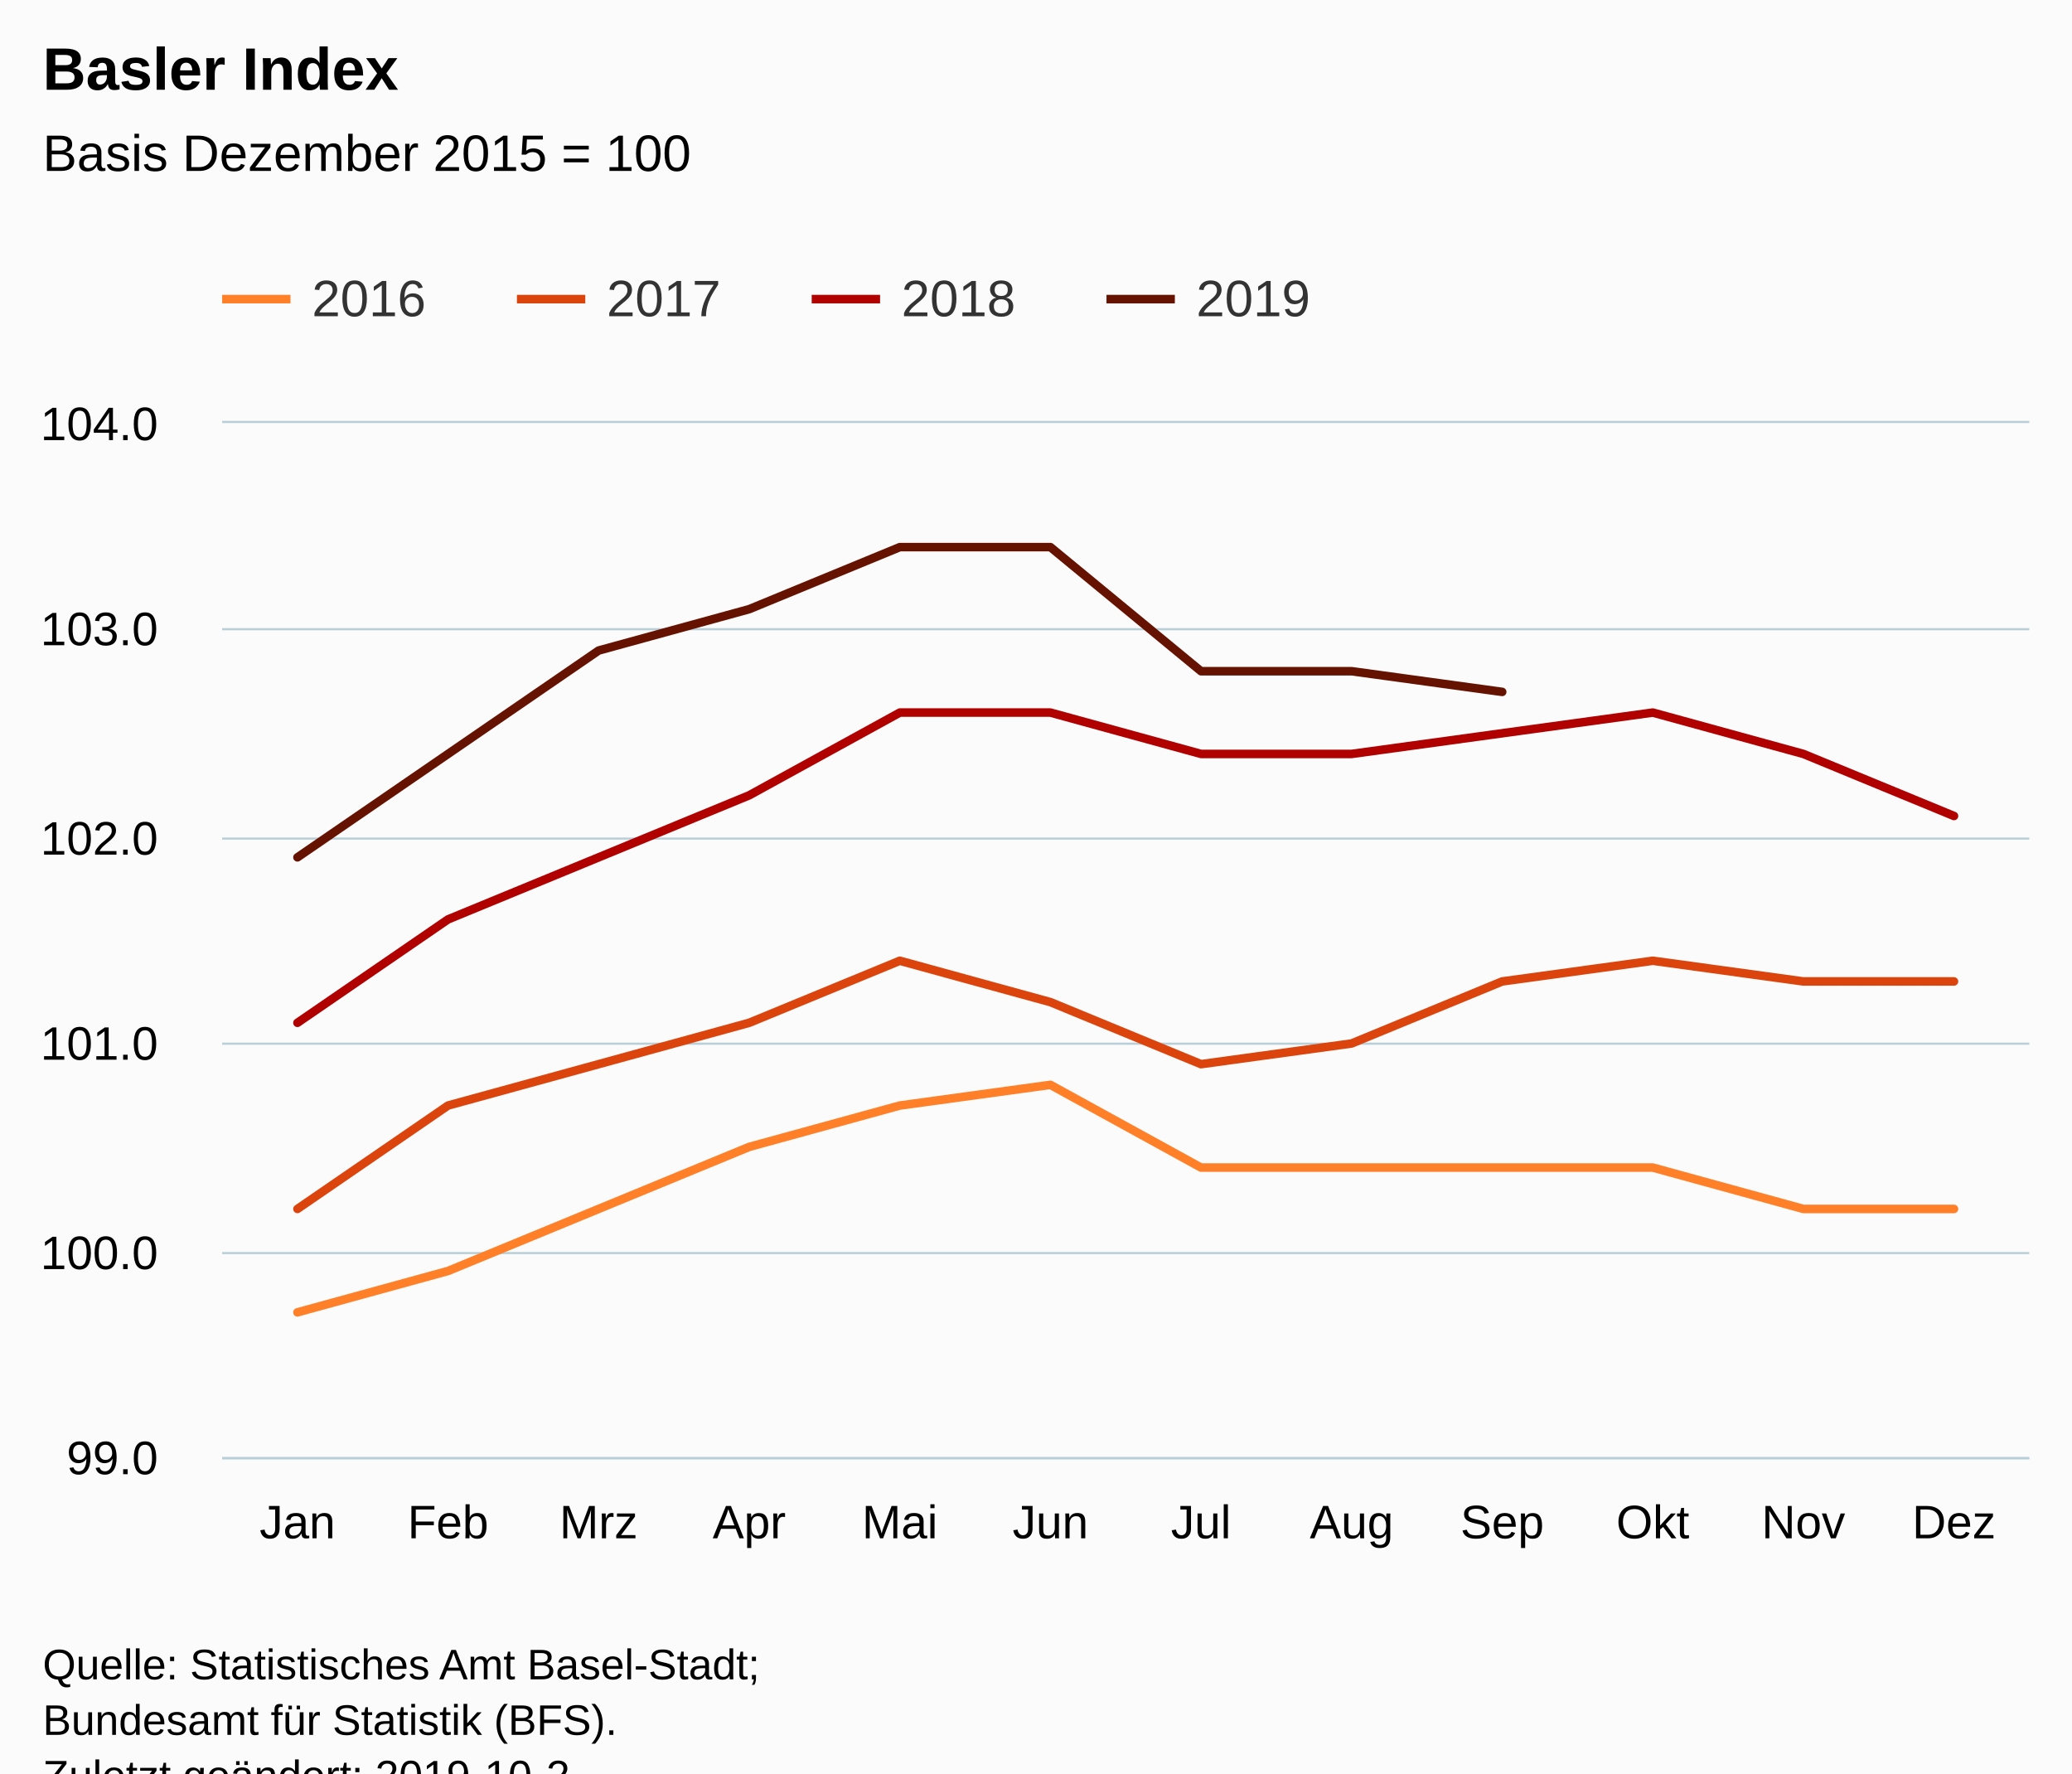
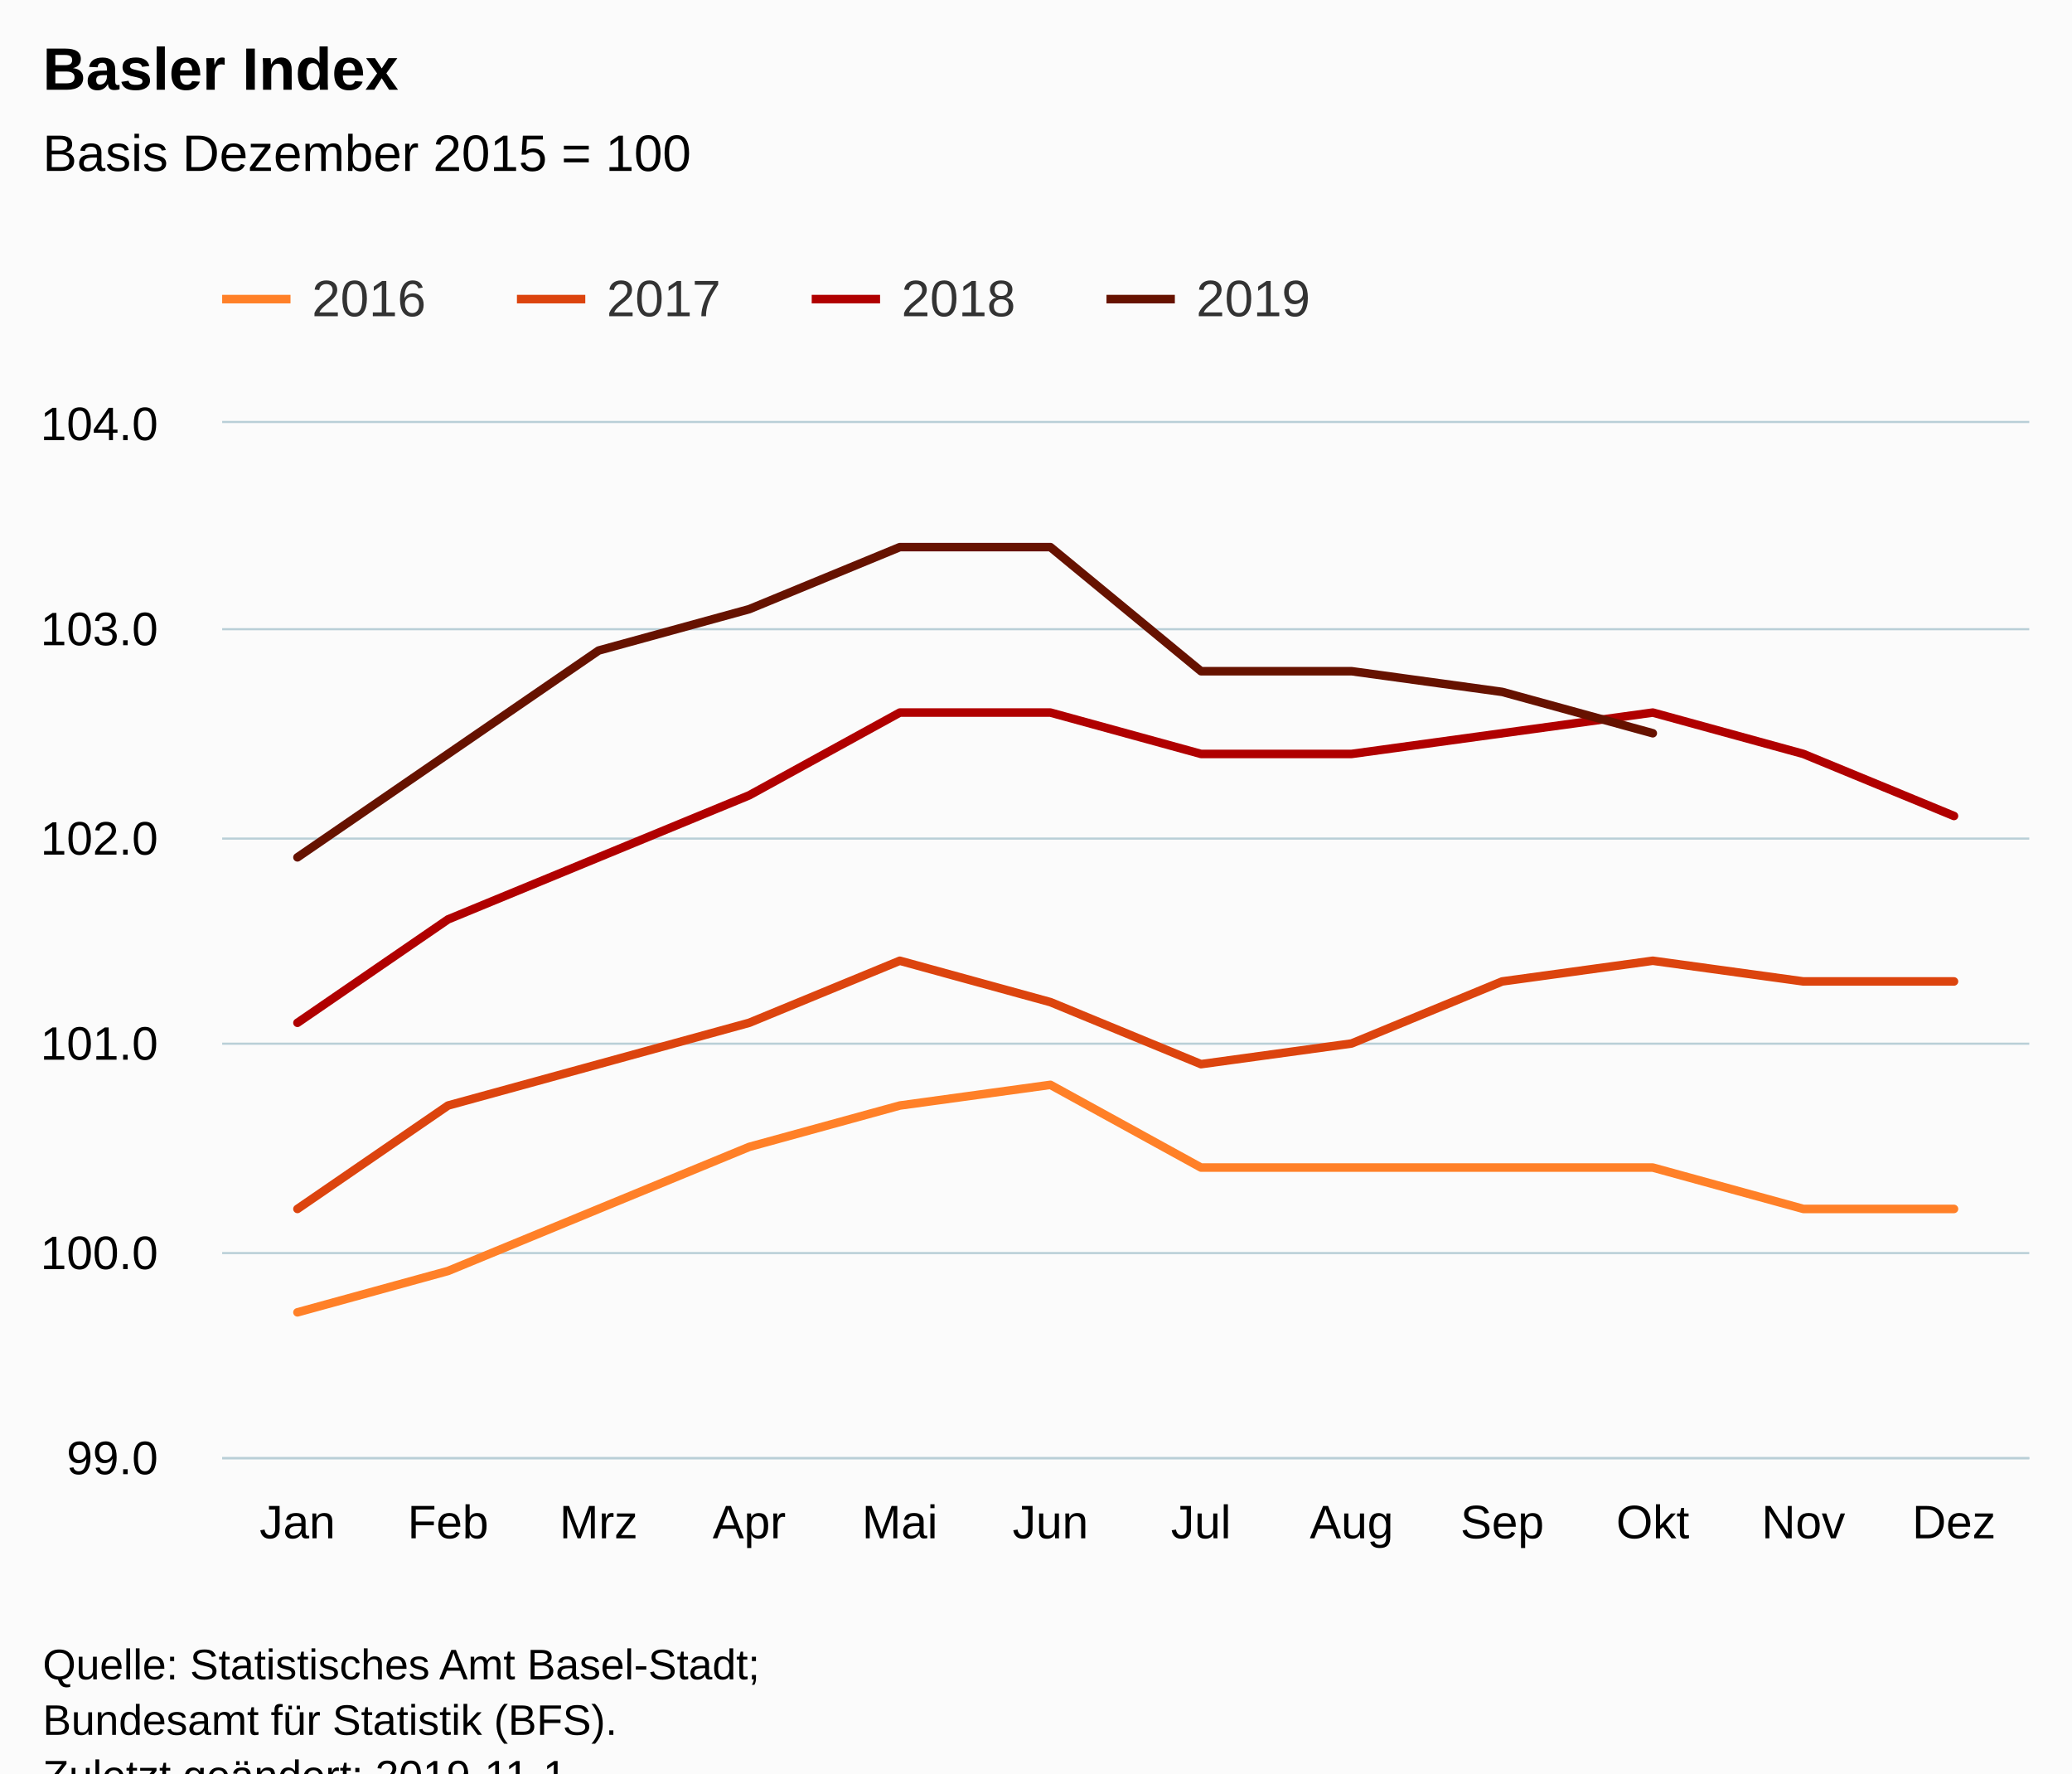
<svg xmlns="http://www.w3.org/2000/svg" version="1.1" class="highcharts-root" style="font-family:Arial;font-size:12px;" viewBox="0 0 485 415">
  <defs>
-     <clipPath id="highcharts-69vaa7t-6">
+     <clipPath id="highcharts-xs6s3hy-6">
      <rect x="0" y="0" width="423" height="242" fill="none" />
    </clipPath>
-     <clipPath id="highcharts-69vaa7t-7">
+     <clipPath id="highcharts-xs6s3hy-7">
      <rect x="0" y="0" width="423" height="242" fill="none" />
    </clipPath>
  </defs>
  <rect fill="#fbfbfb" class="highcharts-background" x="0" y="0" width="485" height="428" rx="0" ry="0" />
  <rect fill="none" class="highcharts-plot-background" x="52" y="99" width="423" height="242" />
  <g class="highcharts-pane-group" data-z-index="0" />
  <g class="highcharts-grid highcharts-xaxis-grid " data-z-index="1">
    <path fill="none" data-z-index="1" class="highcharts-grid-line" d="M 86.5 99 L 86.5 341" opacity="1" />
    <path fill="none" data-z-index="1" class="highcharts-grid-line" d="M 122.5 99 L 122.5 341" opacity="1" />
    <path fill="none" data-z-index="1" class="highcharts-grid-line" d="M 157.5 99 L 157.5 341" opacity="1" />
    <path fill="none" data-z-index="1" class="highcharts-grid-line" d="M 192.5 99 L 192.5 341" opacity="1" />
    <path fill="none" data-z-index="1" class="highcharts-grid-line" d="M 227.5 99 L 227.5 341" opacity="1" />
    <path fill="none" data-z-index="1" class="highcharts-grid-line" d="M 263.5 99 L 263.5 341" opacity="1" />
    <path fill="none" data-z-index="1" class="highcharts-grid-line" d="M 298.5 99 L 298.5 341" opacity="1" />
    <path fill="none" data-z-index="1" class="highcharts-grid-line" d="M 333.5 99 L 333.5 341" opacity="1" />
    <path fill="none" data-z-index="1" class="highcharts-grid-line" d="M 368.5 99 L 368.5 341" opacity="1" />
    <path fill="none" data-z-index="1" class="highcharts-grid-line" d="M 404.5 99 L 404.5 341" opacity="1" />
    <path fill="none" data-z-index="1" class="highcharts-grid-line" d="M 439.5 99 L 439.5 341" opacity="1" />
    <path fill="none" data-z-index="1" class="highcharts-grid-line" d="M 474.5 99 L 474.5 341" opacity="1" />
    <path fill="none" data-z-index="1" class="highcharts-grid-line" d="M 51.5 99 L 51.5 341" opacity="1" />
  </g>
  <g class="highcharts-grid highcharts-yaxis-grid " data-z-index="1">
    <path fill="none" stroke="#B9CFD7" stroke-width="0.5" data-z-index="1" class="highcharts-grid-line" d="M 52 341.25 L 475 341.25" opacity="1" />
    <path fill="none" stroke="#B9CFD7" stroke-width="0.5" data-z-index="1" class="highcharts-grid-line" d="M 52 293.25 L 475 293.25" opacity="1" />
    <path fill="none" stroke="#B9CFD7" stroke-width="0.5" data-z-index="1" class="highcharts-grid-line" d="M 52 244.25 L 475 244.25" opacity="1" />
    <path fill="none" stroke="#B9CFD7" stroke-width="0.5" data-z-index="1" class="highcharts-grid-line" d="M 52 196.25 L 475 196.25" opacity="1" />
    <path fill="none" stroke="#B9CFD7" stroke-width="0.5" data-z-index="1" class="highcharts-grid-line" d="M 52 147.25 L 475 147.25" opacity="1" />
    <path fill="none" stroke="#B9CFD7" stroke-width="0.5" data-z-index="1" class="highcharts-grid-line" d="M 52 98.75 L 475 98.75" opacity="1" />
  </g>
  <rect fill="none" class="highcharts-plot-border" data-z-index="1" x="52" y="99" width="423" height="242" />
  <g class="highcharts-axis highcharts-xaxis " data-z-index="2">
    <path fill="none" class="highcharts-axis-line" stroke="#B9CFD7" stroke-width="0.5" data-z-index="7" d="M 52 341.25 L 475 341.25" />
  </g>
  <g class="highcharts-axis highcharts-yaxis " data-z-index="2">
    <path fill="none" class="highcharts-axis-line" data-z-index="7" d="M 52 99 L 52 341" />
  </g>
  <g class="highcharts-series-group" data-z-index="3">
-     <g data-z-index="0.1" class="highcharts-series highcharts-series-0 highcharts-line-series " transform="translate(52,99) scale(1 1)" clip-path="url(#highcharts-69vaa7t-7)">
+     <g data-z-index="0.1" class="highcharts-series highcharts-series-0 highcharts-line-series " transform="translate(52,99) scale(1 1)" clip-path="url(#highcharts-xs6s3hy-7)">
      <path fill="none" d="M 17.625 208.12 L 52.875 198.44 L 88.125 183.92 L 123.375 169.4 L 158.625 159.72 L 193.875 154.88 L 229.125 174.24 L 264.375 174.24 L 299.625 174.24 L 334.875 174.24 L 370.125 183.92 L 405.375 183.92" class="highcharts-graph" data-z-index="1" stroke="#ff8028" stroke-width="2" stroke-linejoin="round" stroke-linecap="round" />
    </g>
    <g data-z-index="0.1" class="highcharts-markers highcharts-series-0 highcharts-line-series " transform="translate(52,99) scale(1 1)" clip-path="none" />
-     <g data-z-index="0.1" class="highcharts-series highcharts-series-1 highcharts-line-series " transform="translate(52,99) scale(1 1)" clip-path="url(#highcharts-69vaa7t-7)">
+     <g data-z-index="0.1" class="highcharts-series highcharts-series-1 highcharts-line-series " transform="translate(52,99) scale(1 1)" clip-path="url(#highcharts-xs6s3hy-7)">
      <path fill="none" d="M 17.625 183.92 L 52.875 159.72 L 88.125 150.04 L 123.375 140.36 L 158.625 125.84 L 193.875 135.52 L 229.125 150.04 L 264.375 145.2 L 299.625 130.68 L 334.875 125.84 L 370.125 130.68 L 405.375 130.68" class="highcharts-graph" data-z-index="1" stroke="#dc440e" stroke-width="2" stroke-linejoin="round" stroke-linecap="round" />
    </g>
    <g data-z-index="0.1" class="highcharts-markers highcharts-series-1 highcharts-line-series " transform="translate(52,99) scale(1 1)" clip-path="none" />
-     <g data-z-index="0.1" class="highcharts-series highcharts-series-2 highcharts-line-series " transform="translate(52,99) scale(1 1)" clip-path="url(#highcharts-69vaa7t-7)">
+     <g data-z-index="0.1" class="highcharts-series highcharts-series-2 highcharts-line-series " transform="translate(52,99) scale(1 1)" clip-path="url(#highcharts-xs6s3hy-7)">
      <path fill="none" d="M 17.625 140.36 L 52.875 116.16 L 88.125 101.64 L 123.375 87.12 L 158.625 67.76 L 193.875 67.76 L 229.125 77.44 L 264.375 77.44 L 299.625 72.6 L 334.875 67.76 L 370.125 77.44 L 405.375 91.96" class="highcharts-graph" data-z-index="1" stroke="#b00000" stroke-width="2" stroke-linejoin="round" stroke-linecap="round" />
    </g>
    <g data-z-index="0.1" class="highcharts-markers highcharts-series-2 highcharts-line-series " transform="translate(52,99) scale(1 1)" clip-path="none" />
-     <g data-z-index="0.1" class="highcharts-series highcharts-series-3 highcharts-line-series " transform="translate(52,99) scale(1 1)" clip-path="url(#highcharts-69vaa7t-7)">
-       <path fill="none" d="M 17.625 101.64 L 52.875 77.44 L 88.125 53.24 L 123.375 43.56 L 158.625 29.04 L 193.875 29.04 L 229.125 58.08 L 264.375 58.08 L 299.625 62.92" class="highcharts-graph" data-z-index="1" stroke="#661200" stroke-width="2" stroke-linejoin="round" stroke-linecap="round" />
+     <g data-z-index="0.1" class="highcharts-series highcharts-series-3 highcharts-line-series " transform="translate(52,99) scale(1 1)" clip-path="url(#highcharts-xs6s3hy-7)">
+       <path fill="none" d="M 17.625 101.64 L 52.875 77.44 L 88.125 53.24 L 123.375 43.56 L 158.625 29.04 L 193.875 29.04 L 229.125 58.08 L 264.375 58.08 L 299.625 62.92 L 334.875 72.6" class="highcharts-graph" data-z-index="1" stroke="#661200" stroke-width="2" stroke-linejoin="round" stroke-linecap="round" />
    </g>
    <g data-z-index="0.1" class="highcharts-markers highcharts-series-3 highcharts-line-series " transform="translate(52,99) scale(1 1)" clip-path="none" />
  </g>
  <text x="10" text-anchor="start" class="highcharts-title" data-z-index="4" style="color:#000000;font-size:14px;font-weight:bold;fill:#000000;" y="21">
    <tspan>Basler Index</tspan>
  </text>
  <text x="10" text-anchor="start" class="highcharts-subtitle" data-z-index="4" style="color:#000000;font-size:12px;font-weight:normal;font-family:Arial;fill:#000000;" y="40">
    <tspan>Basis Dezember 2015 = 100</tspan>
  </text>
  <g class="highcharts-legend" data-z-index="7" transform="translate(44,56)">
    <rect fill="none" class="highcharts-legend-box" rx="0" ry="0" x="0" y="0" width="272" height="31" visibility="visible" />
    <g data-z-index="1">
      <g>
        <g class="highcharts-legend-item highcharts-line-series highcharts-color-undefined highcharts-series-0" data-z-index="1" transform="translate(8,3)">
          <path fill="none" d="M 0 11 L 16 11" class="highcharts-graph" stroke="#ff8028" stroke-width="2" />
          <text x="21" style="color:#333333;font-size:12px;font-weight:normal;cursor:pointer;fill:#333333;" text-anchor="start" data-z-index="2" y="15">
            <tspan>2016</tspan>
          </text>
        </g>
        <g class="highcharts-legend-item highcharts-line-series highcharts-color-undefined highcharts-series-1" data-z-index="1" transform="translate(77,3)">
          <path fill="none" d="M 0 11 L 16 11" class="highcharts-graph" stroke="#dc440e" stroke-width="2" />
          <text x="21" y="15" style="color:#333333;font-size:12px;font-weight:normal;cursor:pointer;fill:#333333;" text-anchor="start" data-z-index="2">
            <tspan>2017</tspan>
          </text>
        </g>
        <g class="highcharts-legend-item highcharts-line-series highcharts-color-undefined highcharts-series-2" data-z-index="1" transform="translate(146,3)">
          <path fill="none" d="M 0 11 L 16 11" class="highcharts-graph" stroke="#b00000" stroke-width="2" />
          <text x="21" y="15" style="color:#333333;font-size:12px;font-weight:normal;cursor:pointer;fill:#333333;" text-anchor="start" data-z-index="2">
            <tspan>2018</tspan>
          </text>
        </g>
        <g class="highcharts-legend-item highcharts-line-series highcharts-color-undefined highcharts-series-3" data-z-index="1" transform="translate(215,3)">
          <path fill="none" d="M 0 11 L 16 11" class="highcharts-graph" stroke="#661200" stroke-width="2" />
          <text x="21" y="15" style="color:#333333;font-size:12px;font-weight:normal;cursor:pointer;fill:#333333;" text-anchor="start" data-z-index="2">
            <tspan>2019</tspan>
          </text>
        </g>
      </g>
    </g>
  </g>
  <g class="highcharts-axis-labels highcharts-xaxis-labels " data-z-index="7">
    <text x="69.625" style="color:#000000;cursor:default;font-size:11px;fill:#000000;" text-anchor="middle" transform="translate(0,0)" y="360" opacity="1">Jan</text>
    <text x="104.875" style="color:#000000;cursor:default;font-size:11px;fill:#000000;" text-anchor="middle" transform="translate(0,0)" y="360" opacity="1">Feb</text>
    <text x="140.125" style="color:#000000;cursor:default;font-size:11px;fill:#000000;" text-anchor="middle" transform="translate(0,0)" y="360" opacity="1">Mrz</text>
    <text x="175.375" style="color:#000000;cursor:default;font-size:11px;fill:#000000;" text-anchor="middle" transform="translate(0,0)" y="360" opacity="1">Apr</text>
    <text x="210.625" style="color:#000000;cursor:default;font-size:11px;fill:#000000;" text-anchor="middle" transform="translate(0,0)" y="360" opacity="1">Mai</text>
    <text x="245.875" style="color:#000000;cursor:default;font-size:11px;fill:#000000;" text-anchor="middle" transform="translate(0,0)" y="360" opacity="1">Jun</text>
    <text x="281.125" style="color:#000000;cursor:default;font-size:11px;fill:#000000;" text-anchor="middle" transform="translate(0,0)" y="360" opacity="1">Jul</text>
    <text x="316.375" style="color:#000000;cursor:default;font-size:11px;fill:#000000;" text-anchor="middle" transform="translate(0,0)" y="360" opacity="1">Aug</text>
    <text x="351.625" style="color:#000000;cursor:default;font-size:11px;fill:#000000;" text-anchor="middle" transform="translate(0,0)" y="360" opacity="1">Sep</text>
    <text x="386.875" style="color:#000000;cursor:default;font-size:11px;fill:#000000;" text-anchor="middle" transform="translate(0,0)" y="360" opacity="1">Okt</text>
    <text x="422.125" style="color:#000000;cursor:default;font-size:11px;fill:#000000;" text-anchor="middle" transform="translate(0,0)" y="360" opacity="1">Nov</text>
    <text x="457.375" style="color:#000000;cursor:default;font-size:11px;fill:#000000;" text-anchor="middle" transform="translate(0,0)" y="360" opacity="1">Dez</text>
  </g>
  <g class="highcharts-axis-labels highcharts-yaxis-labels " data-z-index="7">
    <text x="37" style="color:#000000;cursor:default;font-size:11px;fill:#000000;" text-anchor="end" transform="translate(0,0)" y="345" opacity="1">99.0</text>
    <text x="37" style="color:#000000;cursor:default;font-size:11px;fill:#000000;" text-anchor="end" transform="translate(0,0)" y="297" opacity="1">100.0</text>
    <text x="37" style="color:#000000;cursor:default;font-size:11px;fill:#000000;" text-anchor="end" transform="translate(0,0)" y="248" opacity="1">101.0</text>
    <text x="37" style="color:#000000;cursor:default;font-size:11px;fill:#000000;" text-anchor="end" transform="translate(0,0)" y="200" opacity="1">102.0</text>
    <text x="37" style="color:#000000;cursor:default;font-size:11px;fill:#000000;" text-anchor="end" transform="translate(0,0)" y="151" opacity="1">103.0</text>
    <text x="37" style="color:#000000;cursor:default;font-size:11px;fill:#000000;" text-anchor="end" transform="translate(0,0)" y="103" opacity="1">104.0</text>
  </g>
  <text x="10" class="highcharts-credits" text-anchor="start" data-z-index="8" style="cursor:default;color:#000000;font-size:10px;fill:#000000;" y="393">
    <tspan>Quelle: Statistisches Amt Basel-Stadt;</tspan>
    <tspan x="10" dy="13">Bundesamt für Statistik (BFS).</tspan>
-     <tspan x="10" dy="13">Zuletzt geändert: 2019-10-2</tspan>
+     <tspan x="10" dy="13">Zuletzt geändert: 2019-11-1</tspan>
  </text>
</svg>
